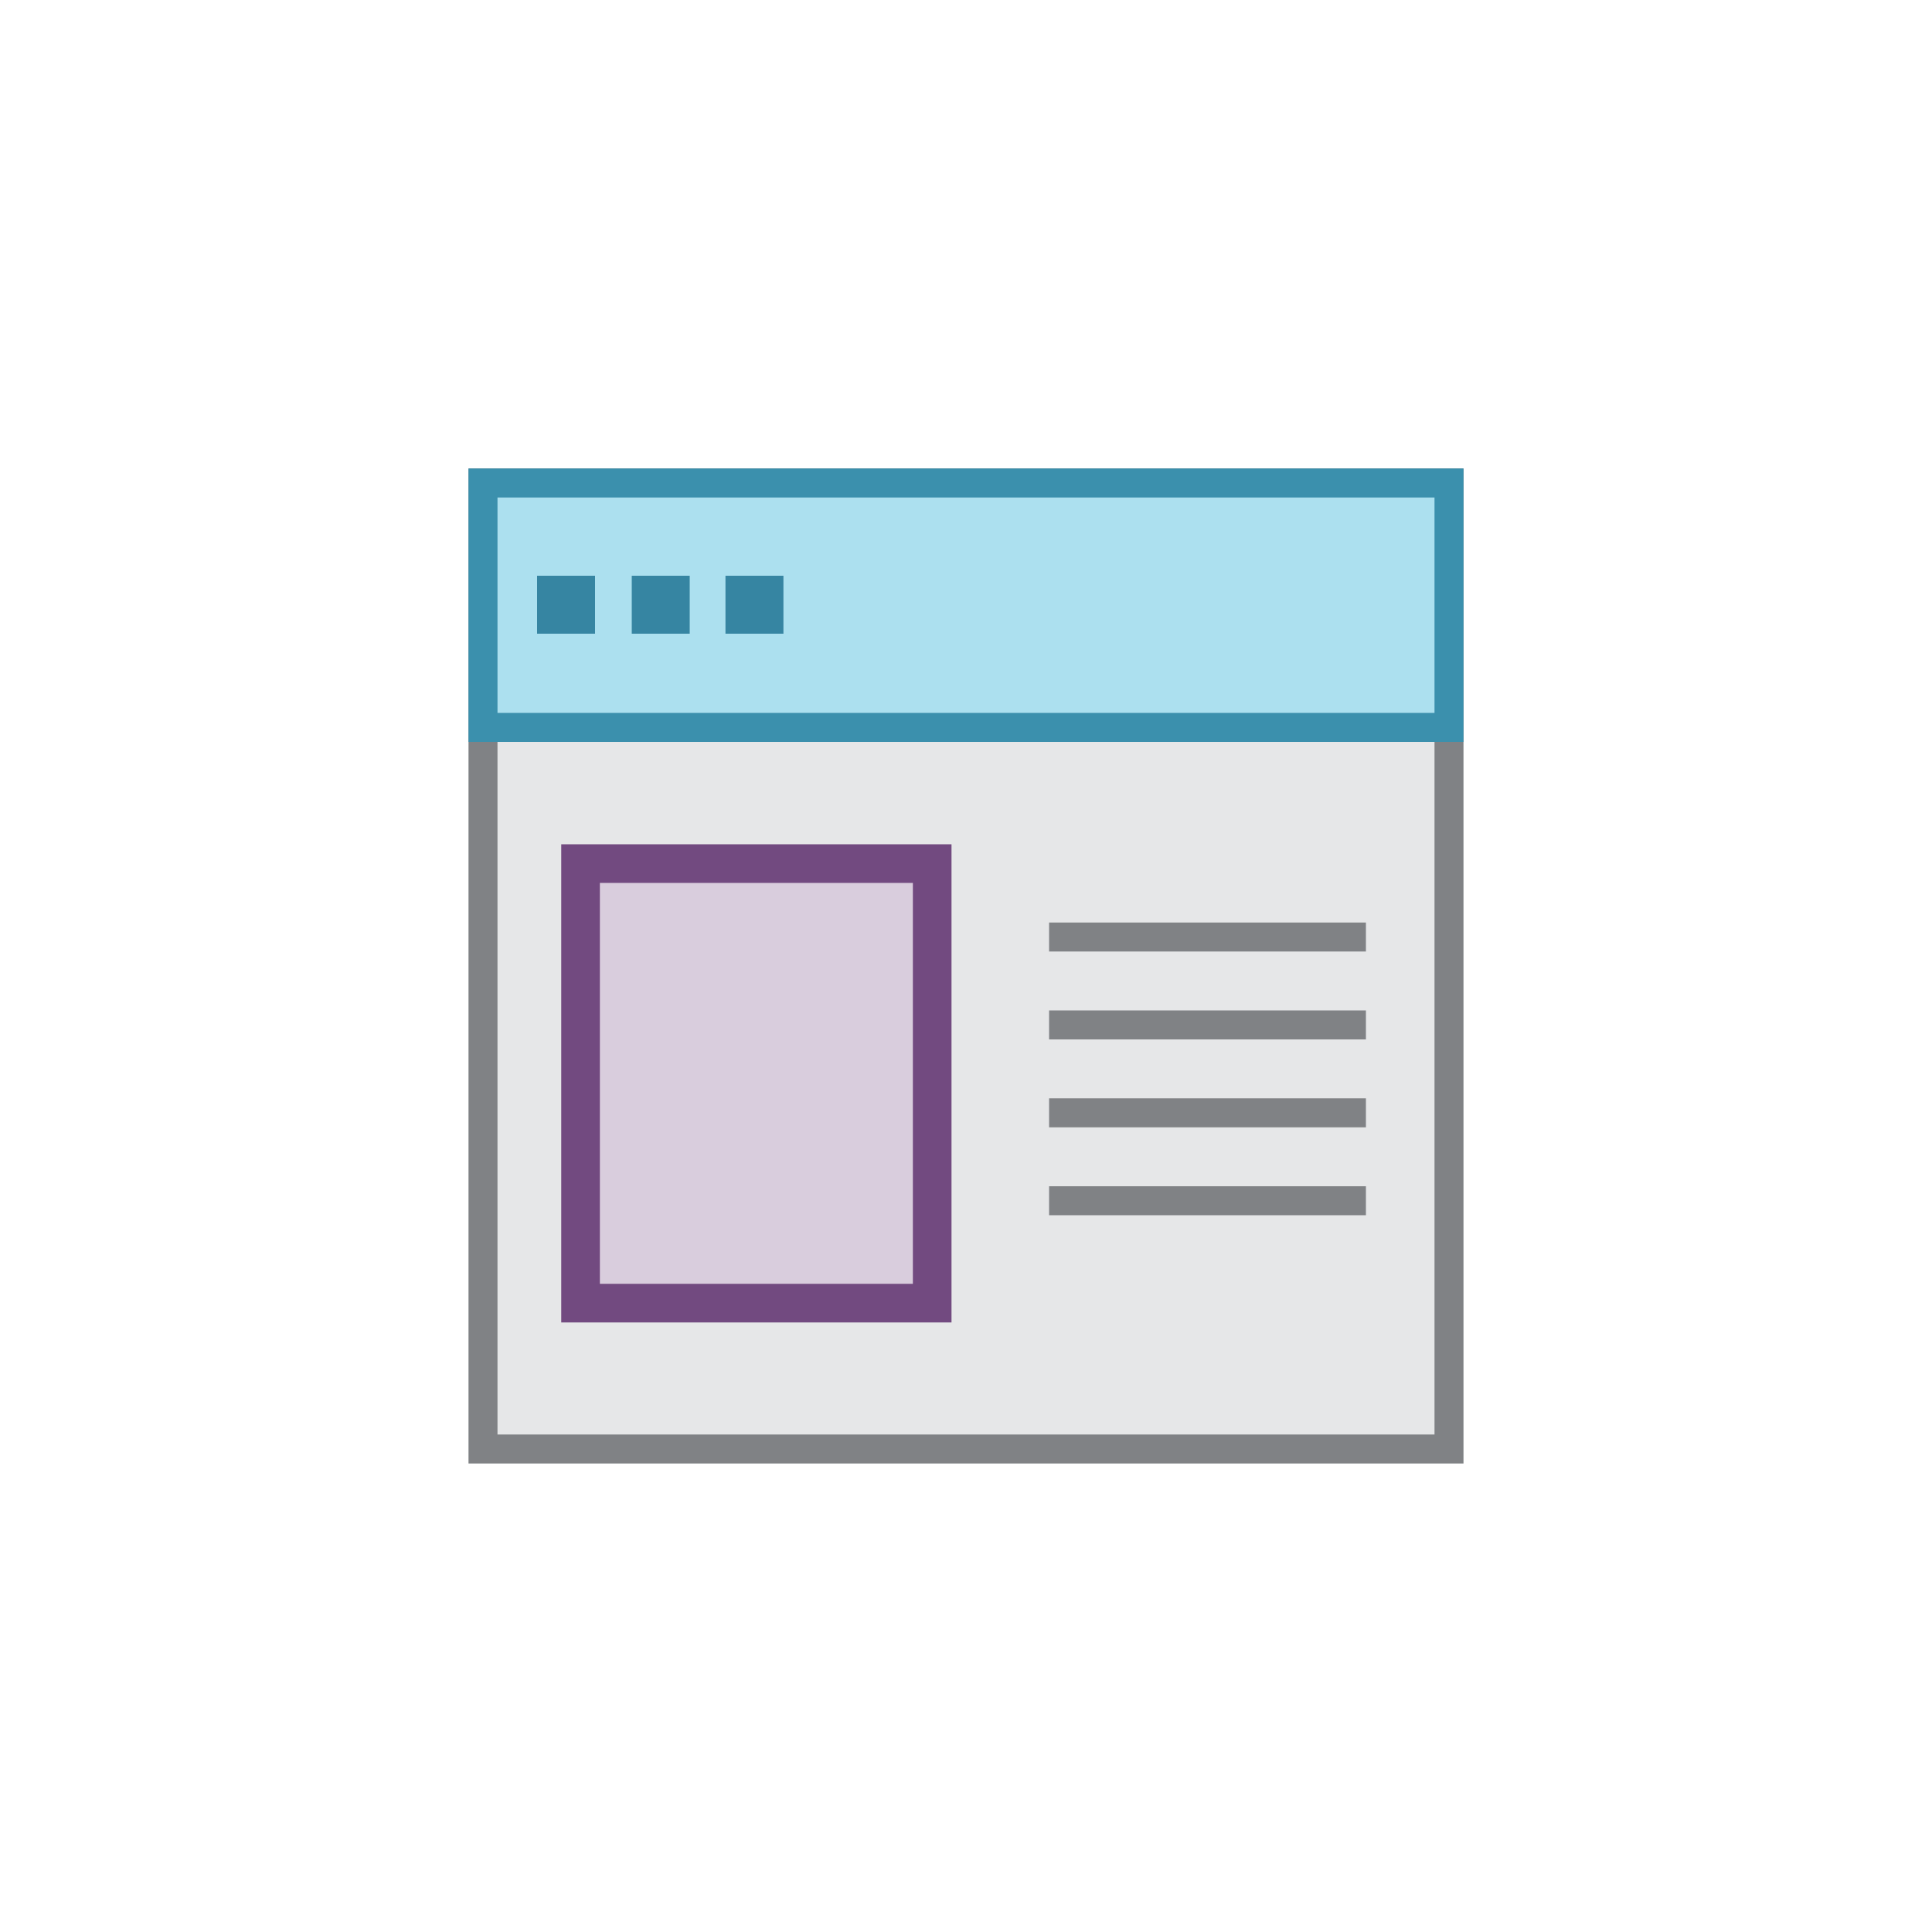
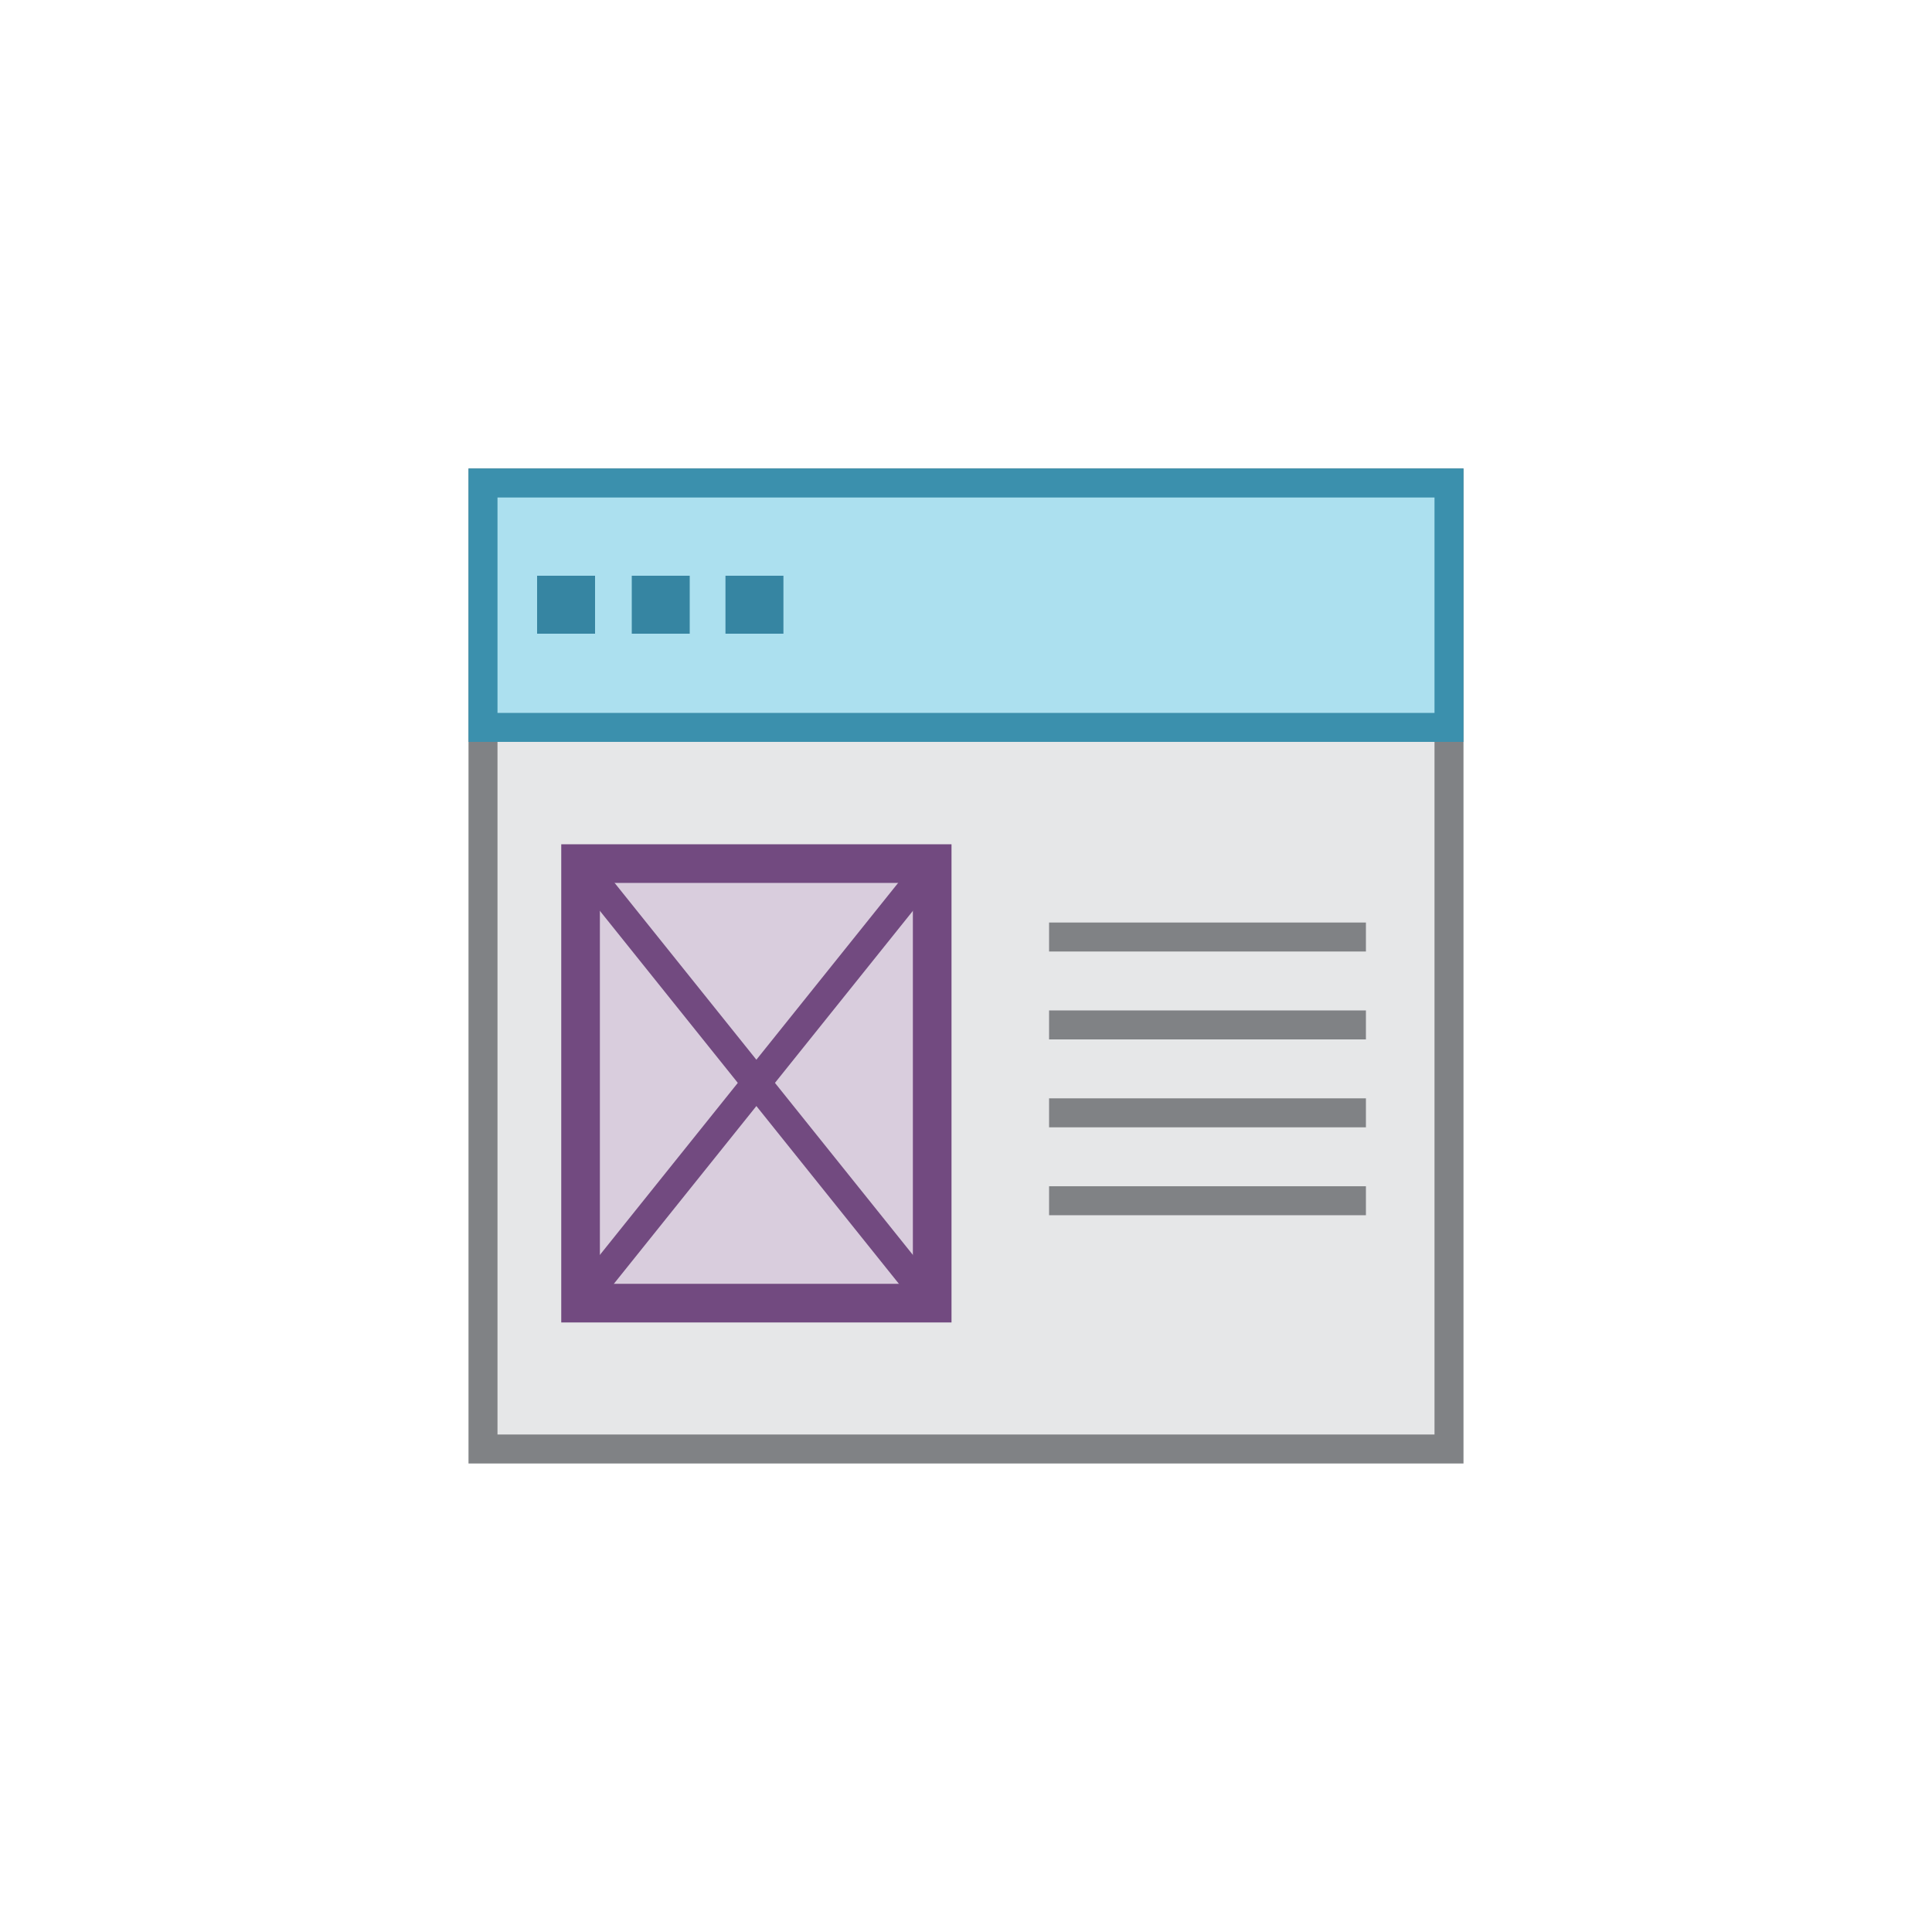
<svg xmlns="http://www.w3.org/2000/svg" version="1.1" id="Layer_1" x="0px" y="0px" viewBox="0 0 200 200" style="enable-background:new 0 0 200 200;" xml:space="preserve">
  <style type="text/css">
	.st0{fill:#E6E7E8;stroke:#808285;stroke-width:3;stroke-miterlimit:10;}
	.st1{fill:#ACE0EF;stroke:#3B90AD;stroke-width:3;stroke-miterlimit:10;}
	.st2{fill:#D9CDDD;stroke:#724A80;stroke-width:4;stroke-miterlimit:10;}
	.st3{fill:none;stroke:#808285;stroke-width:3;stroke-miterlimit:10;}
	.st4{fill:#3685A2;stroke:#3685A2;stroke-width:3;stroke-miterlimit:10;}
+ 	.st5{fill:none;stroke:#724A80;stroke-width:3;stroke-miterlimit:10;}
</style>
  <g id="XMLID_1_">
    <rect id="XMLID_93_" x="50" y="50" class="st0" width="100" height="100" />
    <rect id="XMLID_94_" x="50" y="50" class="st1" width="100" height="25.3" />
    <rect id="XMLID_95_" x="60.1" y="89.4" class="st2" width="36.4" height="45.5" />
    <g id="XMLID_100_">
      <line id="XMLID_96_" class="st3" x1="108.6" y1="97" x2="141.4" y2="97" />
      <line id="XMLID_97_" class="st3" x1="108.6" y1="106.1" x2="141.4" y2="106.1" />
      <line id="XMLID_98_" class="st3" x1="108.6" y1="115.2" x2="141.4" y2="115.2" />
      <line id="XMLID_99_" class="st3" x1="108.6" y1="124.3" x2="141.4" y2="124.3" />
    </g>
    <rect id="XMLID_101_" x="57.1" y="61.1" class="st4" width="3" height="3" />
    <rect id="XMLID_103_" x="66.9" y="61.1" class="st4" width="3" height="3" />
    <rect id="XMLID_104_" x="76.6" y="61.1" class="st4" width="3" height="3" />
  </g>
-   <g id="XMLID_2_">
- </g>
-   <g id="XMLID_3_">
- </g>
+   <line id="XMLID_2_" class="st5" x1="60.1" y1="89.4" x2="96.5" y2="134.8" />
+   <line id="XMLID_3_" class="st5" x1="60.1" y1="134.8" x2="96.5" y2="89.4" />
  <g id="XMLID_4_">
</g>
  <g id="XMLID_5_">
</g>
  <g id="XMLID_6_">
</g>
  <g id="XMLID_7_">
</g>
+   <g id="XMLID_8_">
+ </g>
+   <g id="XMLID_9_">
+ </g>
</svg>
